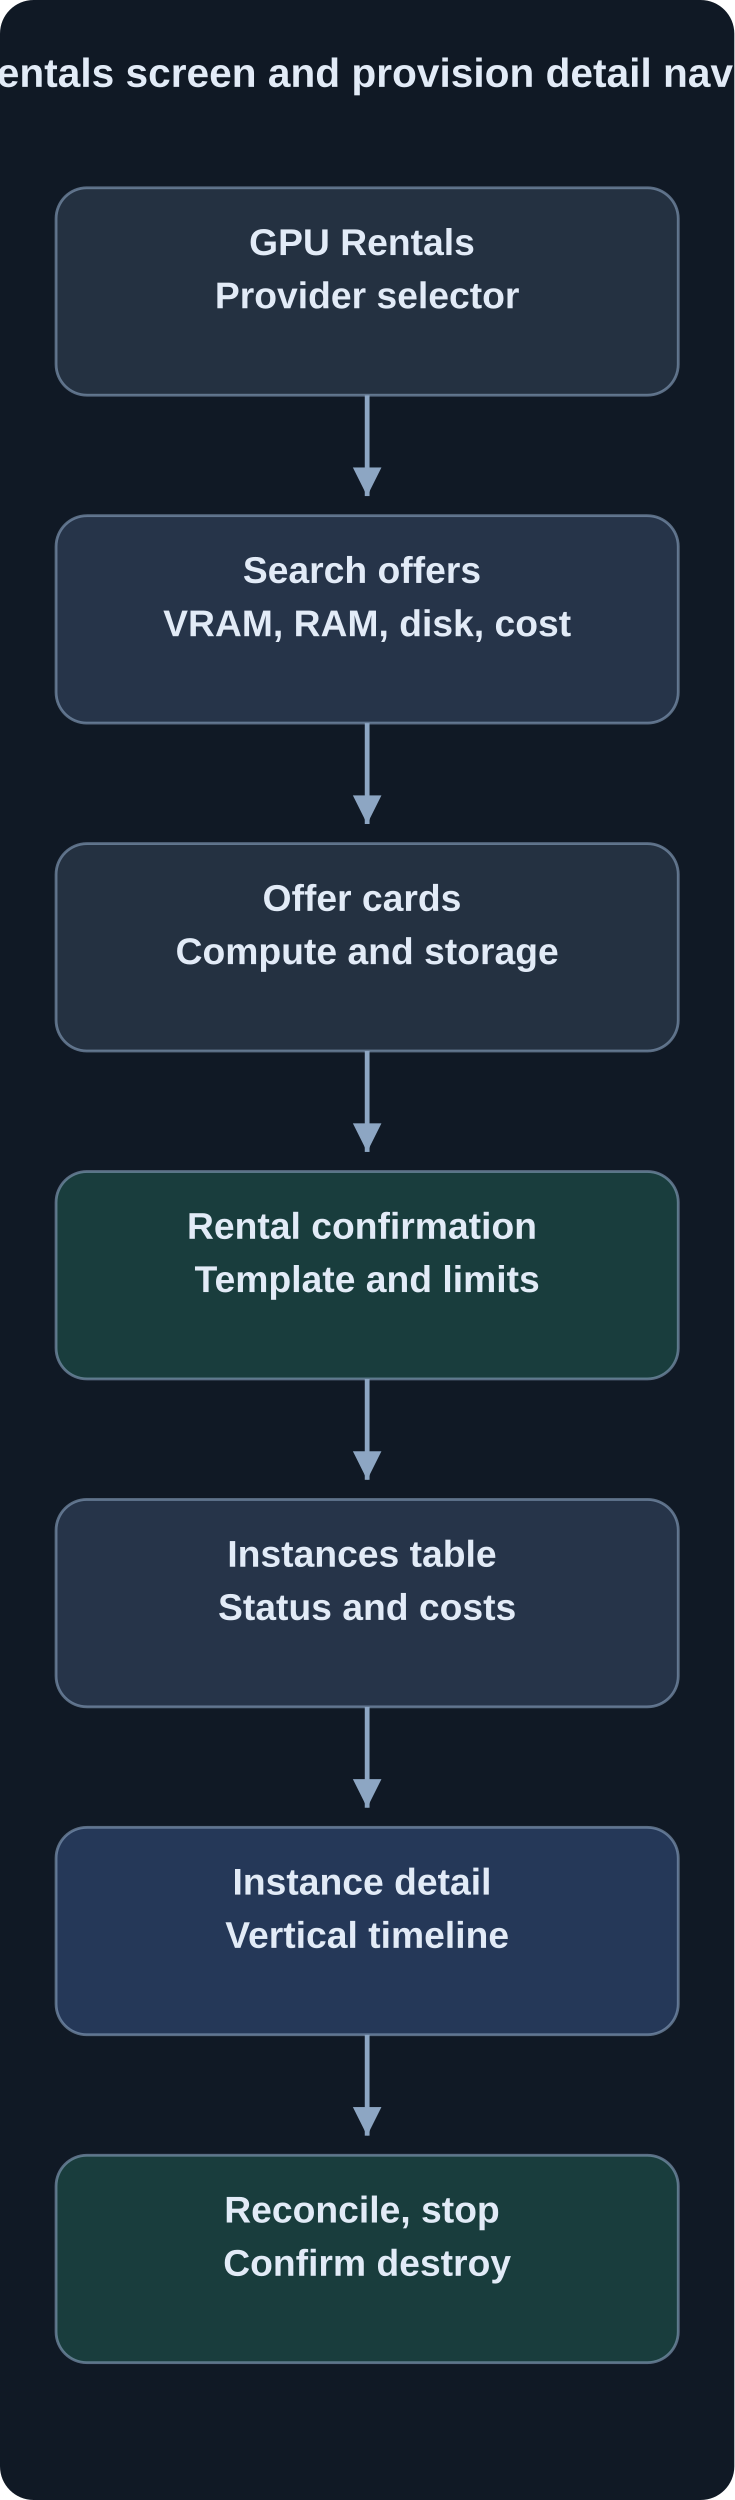
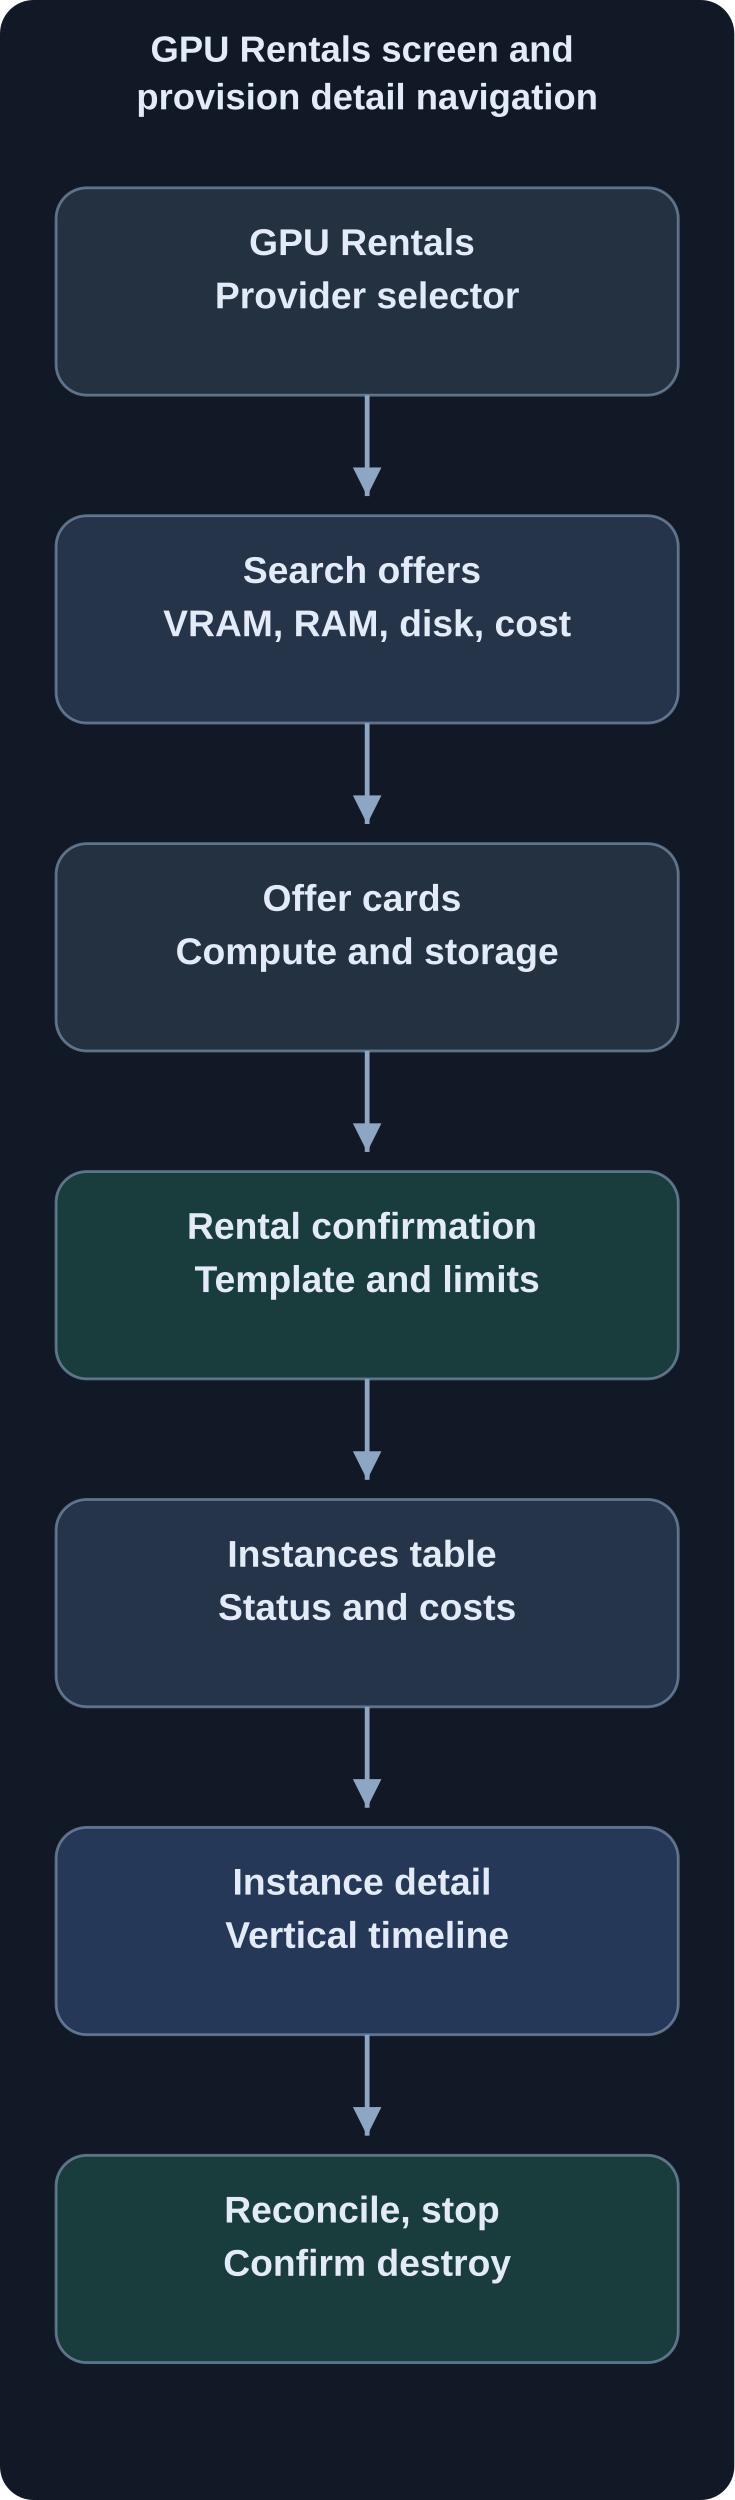
<svg xmlns="http://www.w3.org/2000/svg" width="262" height="892" viewBox="0 0 262 892" role="img" aria-label="GPU Rentals screen and provision detail navigation">
  <defs>
    <marker id="a" markerWidth="8" markerHeight="8" refX="6" refY="3" orient="auto">
      <path d="M0 0 L6 3 L0 6 Z" fill="#8da6c3" />
    </marker>
  </defs>
  <rect width="262" height="892" rx="12" fill="#101925" />
-   <text x="131" y="31" font-size="14.5" font-family="Arial, sans-serif" font-weight="700" text-anchor="middle" fill="#e2ebf7">GPU Rentals screen and provision detail navigation</text>
+   <text x="131" y="22" font-size="13" font-family="Arial, sans-serif" font-weight="700" text-anchor="middle" fill="#e2ebf7">
+     <tspan x="131" y="22">GPU Rentals screen and</tspan>
+     <tspan x="131" y="39">provision detail navigation</tspan>
+   </text>
  <path d="M 131 141 C 131 169, 131 156, 131 177" fill="none" stroke="#8da6c3" stroke-width="1.7" marker-end="url(#a)" />
  <path d="M 131 258 C 131 286, 131 273, 131 294" fill="none" stroke="#8da6c3" stroke-width="1.7" marker-end="url(#a)" />
  <path d="M 131 375 C 131 403, 131 390, 131 411" fill="none" stroke="#8da6c3" stroke-width="1.7" marker-end="url(#a)" />
  <path d="M 131 492 C 131 520, 131 507, 131 528" fill="none" stroke="#8da6c3" stroke-width="1.7" marker-end="url(#a)" />
  <path d="M 131 609 C 131 637, 131 624, 131 645" fill="none" stroke="#8da6c3" stroke-width="1.7" marker-end="url(#a)" />
  <path d="M 131 726 C 131 754, 131 741, 131 762" fill="none" stroke="#8da6c3" stroke-width="1.7" marker-end="url(#a)" />
  <rect x="20" y="67" width="222" height="74" rx="11" fill="#243141" stroke="#8da6c3" stroke-opacity=".6" />
  <text font-family="Arial, sans-serif" font-size="13.3" font-weight="600" text-anchor="middle" fill="#e2ebf7">
    <tspan x="131" y="91">GPU Rentals</tspan>
    <tspan x="131" y="110">Provider selector</tspan>
  </text>
  <rect x="20" y="184" width="222" height="74" rx="11" fill="#263449" stroke="#8da6c3" stroke-opacity=".6" />
  <text font-family="Arial, sans-serif" font-size="13.3" font-weight="600" text-anchor="middle" fill="#e2ebf7">
    <tspan x="131" y="208">Search offers</tspan>
    <tspan x="131" y="227">VRAM, RAM, disk, cost</tspan>
  </text>
  <rect x="20" y="301" width="222" height="74" rx="11" fill="#243141" stroke="#8da6c3" stroke-opacity=".6" />
  <text font-family="Arial, sans-serif" font-size="13.3" font-weight="600" text-anchor="middle" fill="#e2ebf7">
    <tspan x="131" y="325">Offer cards</tspan>
    <tspan x="131" y="344">Compute and storage</tspan>
  </text>
  <rect x="20" y="418" width="222" height="74" rx="11" fill="#193d3d" stroke="#8da6c3" stroke-opacity=".6" />
  <text font-family="Arial, sans-serif" font-size="13.3" font-weight="600" text-anchor="middle" fill="#e2ebf7">
    <tspan x="131" y="442">Rental confirmation</tspan>
    <tspan x="131" y="461">Template and limits</tspan>
  </text>
  <rect x="20" y="535" width="222" height="74" rx="11" fill="#263449" stroke="#8da6c3" stroke-opacity=".6" />
  <text font-family="Arial, sans-serif" font-size="13.3" font-weight="600" text-anchor="middle" fill="#e2ebf7">
    <tspan x="131" y="559">Instances table</tspan>
    <tspan x="131" y="578">Status and costs</tspan>
  </text>
  <rect x="20" y="652" width="222" height="74" rx="11" fill="#253858" stroke="#8da6c3" stroke-opacity=".6" />
  <text font-family="Arial, sans-serif" font-size="13.3" font-weight="600" text-anchor="middle" fill="#e2ebf7">
    <tspan x="131" y="676">Instance detail</tspan>
    <tspan x="131" y="695">Vertical timeline</tspan>
  </text>
  <rect x="20" y="769" width="222" height="74" rx="11" fill="#193d3d" stroke="#8da6c3" stroke-opacity=".6" />
  <text font-family="Arial, sans-serif" font-size="13.3" font-weight="600" text-anchor="middle" fill="#e2ebf7">
    <tspan x="131" y="793">Reconcile, stop</tspan>
    <tspan x="131" y="812">Confirm destroy</tspan>
  </text>
</svg>
